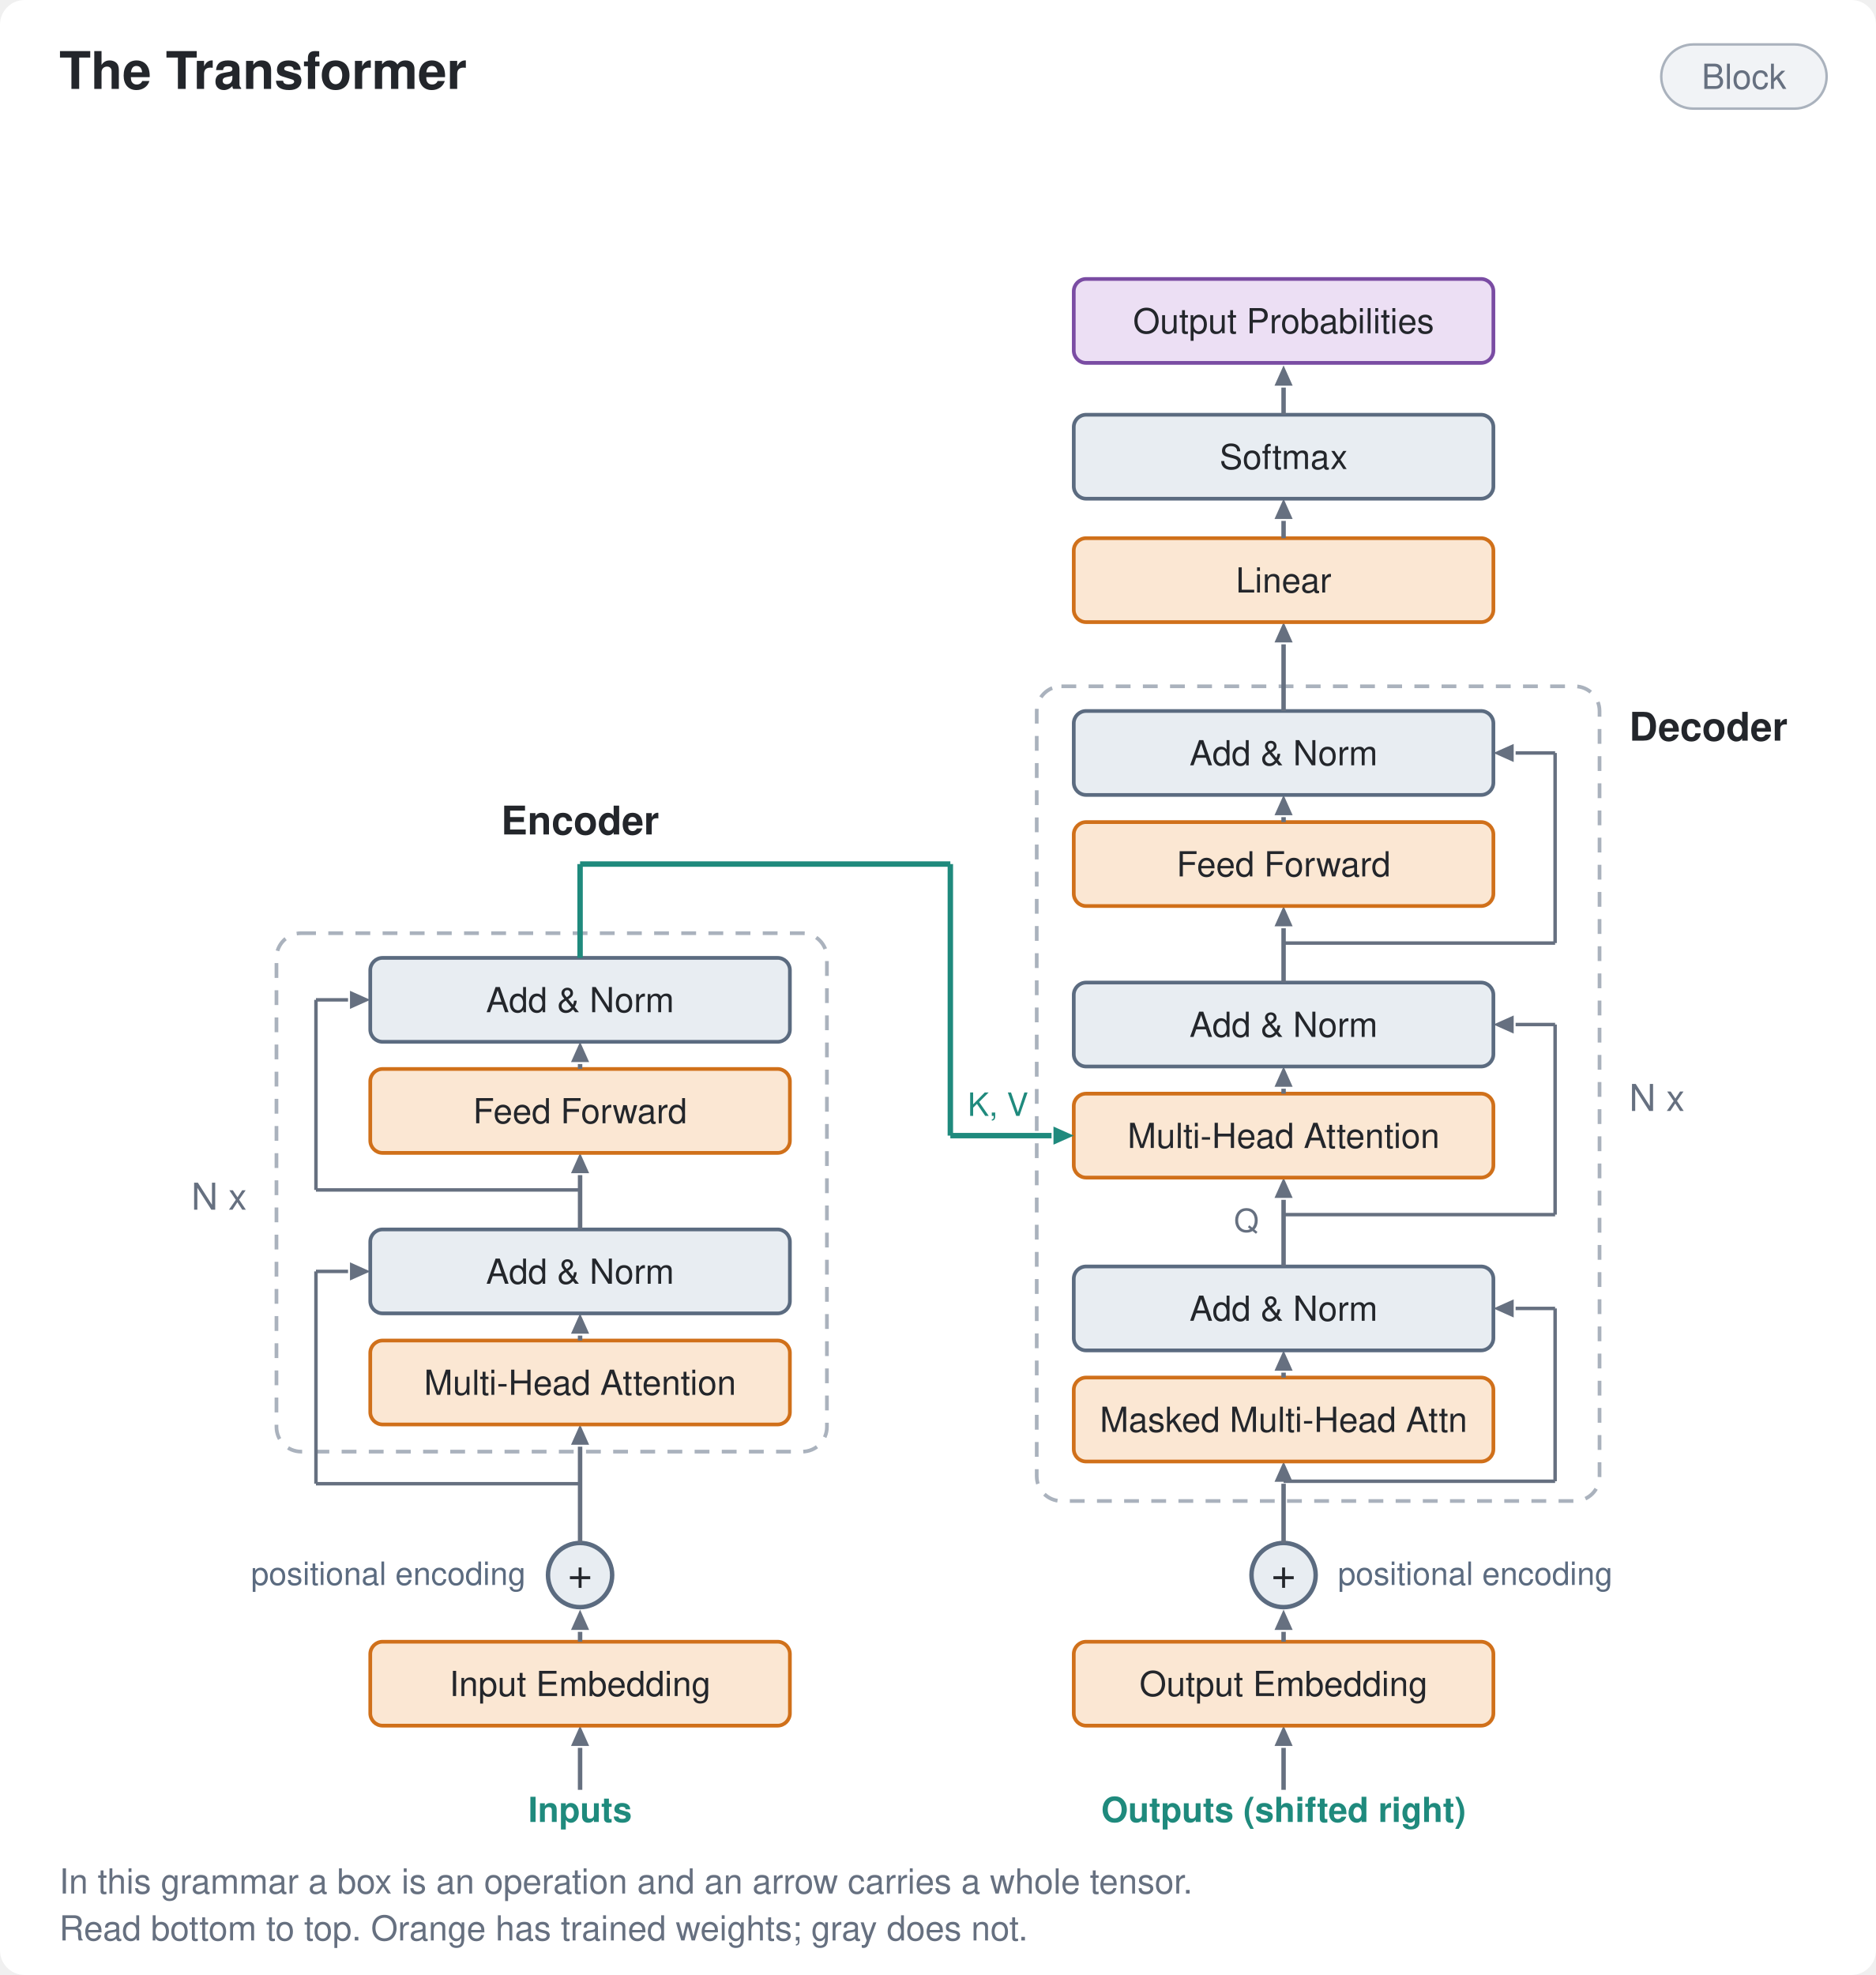
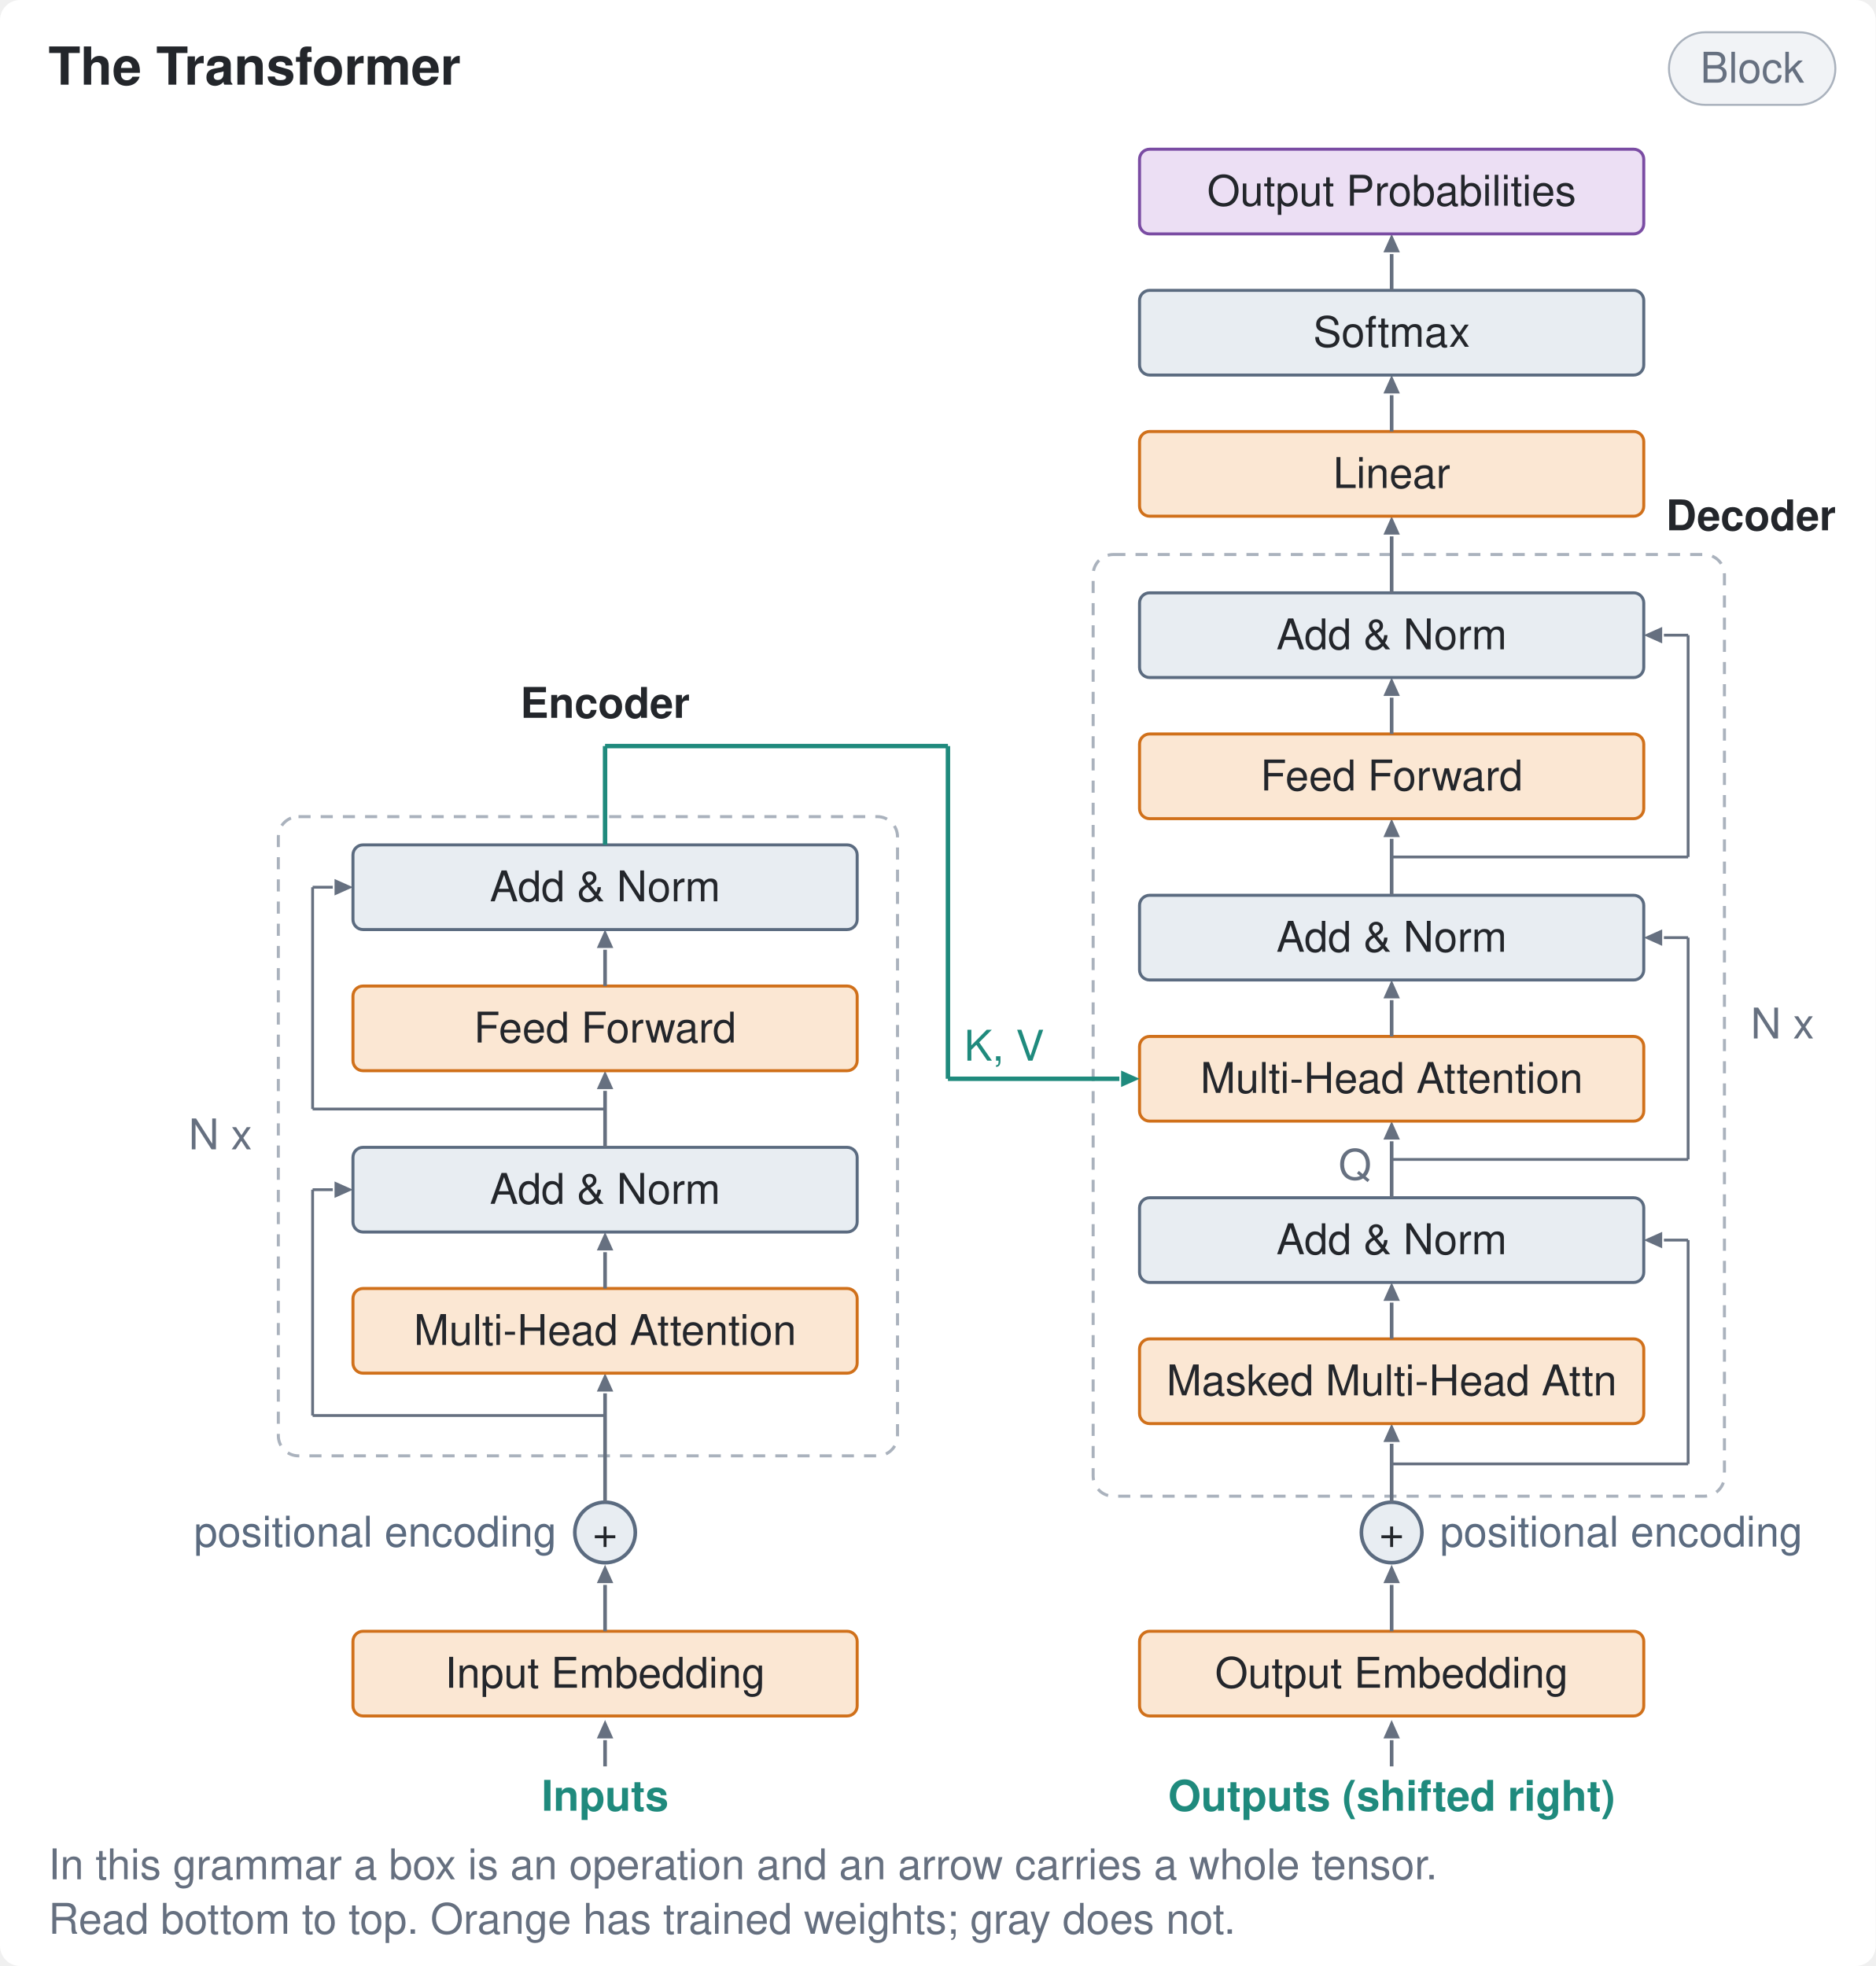
- <svg xmlns="http://www.w3.org/2000/svg" viewBox="0 0 760 800" width="760" height="800" font-family="Helvetica, Arial, sans-serif">
-   <rect width="760" height="800" rx="10" fill="#ffffff" />
-   <text x="24" y="36" font-size="21" font-weight="bold" fill="#23262b">The Transformer</text>
-   <rect x="673" y="18" width="67" height="26" rx="13" fill="#f1f3f6" stroke="#aab2bd" />
-   <text x="706.5" y="36" font-size="14" fill="#667080" text-anchor="middle">Block</text>
-   <rect x="112" y="378" width="223" height="210" rx="10" fill="none" stroke="#aab2bd" stroke-width="1.5" stroke-dasharray="6 5" />
-   <rect x="420" y="278" width="228" height="330" rx="10" fill="none" stroke="#aab2bd" stroke-width="1.5" stroke-dasharray="6 5" />
-   <text x="235" y="738" font-size="14" fill="#1f8a7d" text-anchor="middle" font-weight="bold">Inputs</text>
-   <line x1="235" y1="725" x2="235" y2="708" stroke="#667080" stroke-width="1.8" />
-   <polygon points="235,699 231.33,707.218 238.67,707.218" fill="#667080" />
-   <rect x="150" y="665" width="170" height="34" rx="5" fill="#fbe7d3" stroke="#d0701a" stroke-width="1.5" />
-   <text x="235" y="687" font-size="14" fill="#23262b" text-anchor="middle" font-weight="normal">Input Embedding</text>
-   <line x1="235" y1="665" x2="235" y2="661" stroke="#667080" stroke-width="1.8" />
-   <polygon points="235,652 231.33,660.218 238.67,660.218" fill="#667080" />
-   <circle cx="235" cy="638" r="13" fill="#e8edf2" stroke="#5b6b80" stroke-width="1.8" />
-   <text x="235" y="643" font-size="17" fill="#23262b" text-anchor="middle" font-weight="normal">+</text>
-   <text x="520" y="738" font-size="14" fill="#1f8a7d" text-anchor="middle" font-weight="bold">Outputs (shifted right)</text>
-   <line x1="520" y1="725" x2="520" y2="708" stroke="#667080" stroke-width="1.8" />
-   <polygon points="520,699 516.33,707.218 523.67,707.218" fill="#667080" />
-   <rect x="435" y="665" width="170" height="34" rx="5" fill="#fbe7d3" stroke="#d0701a" stroke-width="1.5" />
-   <text x="520" y="687" font-size="14" fill="#23262b" text-anchor="middle" font-weight="normal">Output Embedding</text>
-   <line x1="520" y1="665" x2="520" y2="661" stroke="#667080" stroke-width="1.8" />
-   <polygon points="520,652 516.33,660.218 523.67,660.218" fill="#667080" />
-   <circle cx="520" cy="638" r="13" fill="#e8edf2" stroke="#5b6b80" stroke-width="1.8" />
-   <text x="520" y="643" font-size="17" fill="#23262b" text-anchor="middle" font-weight="normal">+</text>
-   <text x="213" y="642" font-size="13" fill="#5b6b80" text-anchor="end" font-weight="normal">positional encoding</text>
-   <text x="542" y="642" font-size="13" fill="#5b6b80" text-anchor="start" font-weight="normal">positional encoding</text>
-   <line x1="235" y1="625" x2="235" y2="586" stroke="#667080" stroke-width="1.8" />
-   <polygon points="235,577 231.33,585.218 238.67,585.218" fill="#667080" />
-   <rect x="150" y="543" width="170" height="34" rx="5" fill="#fbe7d3" stroke="#d0701a" stroke-width="1.5" />
-   <text x="235" y="565" font-size="14" fill="#23262b" text-anchor="middle" font-weight="normal">Multi-Head Attention</text>
-   <line x1="235" y1="601" x2="128" y2="601" stroke="#667080" stroke-width="1.4" />
-   <line x1="128" y1="601" x2="128" y2="515" stroke="#667080" stroke-width="1.4" />
-   <line x1="128" y1="515" x2="141" y2="515" stroke="#667080" stroke-width="1.4" />
-   <polygon points="150,515 141.782,511.33 141.782,518.67" fill="#667080" />
-   <line x1="235" y1="543" x2="235" y2="541" stroke="#667080" stroke-width="1.8" />
-   <polygon points="235,532 231.33,540.218 238.67,540.218" fill="#667080" />
-   <rect x="150" y="498" width="170" height="34" rx="5" fill="#e8edf2" stroke="#5b6b80" stroke-width="1.5" />
-   <text x="235" y="520" font-size="14" fill="#23262b" text-anchor="middle" font-weight="normal">Add &amp; Norm</text>
-   <line x1="235" y1="498" x2="235" y2="476" stroke="#667080" stroke-width="1.8" />
-   <polygon points="235,467 231.33,475.218 238.67,475.218" fill="#667080" />
-   <rect x="150" y="433" width="170" height="34" rx="5" fill="#fbe7d3" stroke="#d0701a" stroke-width="1.5" />
-   <text x="235" y="455" font-size="14" fill="#23262b" text-anchor="middle" font-weight="normal">Feed Forward</text>
-   <line x1="235" y1="482" x2="128" y2="482" stroke="#667080" stroke-width="1.4" />
-   <line x1="128" y1="482" x2="128" y2="405" stroke="#667080" stroke-width="1.4" />
-   <line x1="128" y1="405" x2="141" y2="405" stroke="#667080" stroke-width="1.4" />
-   <polygon points="150,405 141.782,401.33 141.782,408.67" fill="#667080" />
-   <line x1="235" y1="433" x2="235" y2="431" stroke="#667080" stroke-width="1.8" />
-   <polygon points="235,422 231.33,430.218 238.67,430.218" fill="#667080" />
-   <rect x="150" y="388" width="170" height="34" rx="5" fill="#e8edf2" stroke="#5b6b80" stroke-width="1.5" />
-   <text x="235" y="410" font-size="14" fill="#23262b" text-anchor="middle" font-weight="normal">Add &amp; Norm</text>
-   <line x1="520" y1="625" x2="520" y2="601" stroke="#667080" stroke-width="1.8" />
-   <polygon points="520,592 516.33,600.218 523.67,600.218" fill="#667080" />
-   <rect x="435" y="558" width="170" height="34" rx="5" fill="#fbe7d3" stroke="#d0701a" stroke-width="1.5" />
-   <text x="520" y="580" font-size="14" fill="#23262b" text-anchor="middle" font-weight="normal">Masked Multi-Head Attn</text>
-   <line x1="520" y1="600" x2="630" y2="600" stroke="#667080" stroke-width="1.4" />
-   <line x1="630" y1="600" x2="630" y2="530" stroke="#667080" stroke-width="1.4" />
-   <line x1="630" y1="530" x2="614" y2="530" stroke="#667080" stroke-width="1.4" />
-   <polygon points="605,530 613.218,533.67 613.218,526.33" fill="#667080" />
-   <line x1="520" y1="558" x2="520" y2="556" stroke="#667080" stroke-width="1.8" />
-   <polygon points="520,547 516.33,555.218 523.67,555.218" fill="#667080" />
-   <rect x="435" y="513" width="170" height="34" rx="5" fill="#e8edf2" stroke="#5b6b80" stroke-width="1.5" />
-   <text x="520" y="535" font-size="14" fill="#23262b" text-anchor="middle" font-weight="normal">Add &amp; Norm</text>
-   <line x1="520" y1="513" x2="520" y2="486" stroke="#667080" stroke-width="1.8" />
-   <polygon points="520,477 516.33,485.218 523.67,485.218" fill="#667080" />
-   <text x="510" y="499" font-size="13" fill="#667080" text-anchor="end" font-weight="normal">Q</text>
-   <rect x="435" y="443" width="170" height="34" rx="5" fill="#fbe7d3" stroke="#d0701a" stroke-width="1.5" />
-   <text x="520" y="465" font-size="14" fill="#23262b" text-anchor="middle" font-weight="normal">Multi-Head Attention</text>
-   <line x1="520" y1="492" x2="630" y2="492" stroke="#667080" stroke-width="1.4" />
-   <line x1="630" y1="492" x2="630" y2="415" stroke="#667080" stroke-width="1.4" />
-   <line x1="630" y1="415" x2="614" y2="415" stroke="#667080" stroke-width="1.4" />
-   <polygon points="605,415 613.218,418.67 613.218,411.33" fill="#667080" />
-   <line x1="520" y1="443" x2="520" y2="441" stroke="#667080" stroke-width="1.8" />
-   <polygon points="520,432 516.33,440.218 523.67,440.218" fill="#667080" />
-   <rect x="435" y="398" width="170" height="34" rx="5" fill="#e8edf2" stroke="#5b6b80" stroke-width="1.5" />
-   <text x="520" y="420" font-size="14" fill="#23262b" text-anchor="middle" font-weight="normal">Add &amp; Norm</text>
-   <line x1="520" y1="398" x2="520" y2="376" stroke="#667080" stroke-width="1.8" />
-   <polygon points="520,367 516.33,375.218 523.67,375.218" fill="#667080" />
-   <rect x="435" y="333" width="170" height="34" rx="5" fill="#fbe7d3" stroke="#d0701a" stroke-width="1.5" />
-   <text x="520" y="355" font-size="14" fill="#23262b" text-anchor="middle" font-weight="normal">Feed Forward</text>
-   <line x1="520" y1="382" x2="630" y2="382" stroke="#667080" stroke-width="1.4" />
-   <line x1="630" y1="382" x2="630" y2="305" stroke="#667080" stroke-width="1.4" />
-   <line x1="630" y1="305" x2="614" y2="305" stroke="#667080" stroke-width="1.4" />
-   <polygon points="605,305 613.218,308.67 613.218,301.33" fill="#667080" />
-   <line x1="520" y1="333" x2="520" y2="331" stroke="#667080" stroke-width="1.8" />
-   <polygon points="520,322 516.33,330.218 523.67,330.218" fill="#667080" />
-   <rect x="435" y="288" width="170" height="34" rx="5" fill="#e8edf2" stroke="#5b6b80" stroke-width="1.5" />
-   <text x="520" y="310" font-size="14" fill="#23262b" text-anchor="middle" font-weight="normal">Add &amp; Norm</text>
-   <line x1="235" y1="388" x2="235" y2="350" stroke="#1f8a7d" stroke-width="2.2" />
-   <line x1="235" y1="350" x2="385" y2="350" stroke="#1f8a7d" stroke-width="2.2" />
-   <line x1="385" y1="350" x2="385" y2="460" stroke="#1f8a7d" stroke-width="2.2" />
-   <line x1="385" y1="460" x2="426" y2="460" stroke="#1f8a7d" stroke-width="2.2" />
-   <polygon points="435,460 426.782,456.33 426.782,463.67" fill="#1f8a7d" />
-   <text x="392" y="452" font-size="13" fill="#1f8a7d" text-anchor="start" font-weight="normal">K, V</text>
-   <text x="235" y="338" font-size="16" fill="#23262b" text-anchor="middle" font-weight="bold">Encoder</text>
-   <text x="100" y="490" font-size="15" fill="#667080" text-anchor="end" font-weight="normal">N x</text>
-   <text x="660" y="300" font-size="16" fill="#23262b" text-anchor="start" font-weight="bold">Decoder</text>
-   <text x="660" y="450" font-size="15" fill="#667080" text-anchor="start" font-weight="normal">N x</text>
-   <line x1="520" y1="288" x2="520" y2="261" stroke="#667080" stroke-width="1.8" />
-   <polygon points="520,252 516.33,260.218 523.67,260.218" fill="#667080" />
-   <rect x="435" y="218" width="170" height="34" rx="5" fill="#fbe7d3" stroke="#d0701a" stroke-width="1.5" />
-   <text x="520" y="240" font-size="14" fill="#23262b" text-anchor="middle" font-weight="normal">Linear</text>
-   <line x1="520" y1="218" x2="520" y2="211" stroke="#667080" stroke-width="1.8" />
-   <polygon points="520,202 516.33,210.218 523.67,210.218" fill="#667080" />
-   <rect x="435" y="168" width="170" height="34" rx="5" fill="#e8edf2" stroke="#5b6b80" stroke-width="1.5" />
-   <text x="520" y="190" font-size="14" fill="#23262b" text-anchor="middle" font-weight="normal">Softmax</text>
-   <line x1="520" y1="168" x2="520" y2="157" stroke="#667080" stroke-width="1.8" />
-   <polygon points="520,148 516.33,156.218 523.67,156.218" fill="#667080" />
-   <rect x="435" y="113" width="170" height="34" rx="5" fill="#ecdff4" stroke="#7a4ca3" stroke-width="1.5" />
-   <text x="520" y="135" font-size="14" fill="#23262b" text-anchor="middle" font-weight="normal">Output Probabilities</text>
-   <text x="24" y="767" font-size="14" fill="#667080">In this grammar a box is an operation and an arrow carries a whole tensor.</text>
-   <text x="24" y="786" font-size="14" fill="#667080">Read bottom to top. Orange has trained weights; gray does not.</text>
+ <svg xmlns="http://www.w3.org/2000/svg" viewBox="0 0 930 975" width="930" height="975" font-family="Helvetica, Arial, sans-serif">
+   <rect width="930" height="975" rx="10" fill="#ffffff" />
+   <text x="24" y="42" font-size="26" font-weight="bold" fill="#23262b">The Transformer</text>
+   <rect x="827.5" y="16" width="82.5" height="36" rx="18" fill="#f1f3f6" stroke="#aab2bd" />
+   <text x="868.75" y="41" font-size="21" fill="#667080" text-anchor="middle">Block</text>
+   <rect x="138" y="405" width="307" height="317" rx="10" fill="none" stroke="#aab2bd" stroke-width="1.5" stroke-dasharray="6 5" />
+   <rect x="542" y="275" width="313" height="467" rx="10" fill="none" stroke="#aab2bd" stroke-width="1.5" stroke-dasharray="6 5" />
+   <text x="300" y="898" font-size="21" fill="#1f8a7d" text-anchor="middle" font-weight="bold">Inputs</text>
+   <line x1="300" y1="876" x2="300" y2="863" stroke="#667080" stroke-width="1.8" />
+   <polygon points="300,853 295.922,862.131 304.078,862.131" fill="#667080" />
+   <rect x="175" y="809" width="250" height="42" rx="5" fill="#fbe7d3" stroke="#d0701a" stroke-width="1.5" />
+   <text x="300" y="837" font-size="21" fill="#23262b" text-anchor="middle" font-weight="normal">Input Embedding</text>
+   <line x1="300" y1="809" x2="300" y2="786" stroke="#667080" stroke-width="1.8" />
+   <polygon points="300,776 295.922,785.131 304.078,785.131" fill="#667080" />
+   <circle cx="300" cy="760" r="15" fill="#e8edf2" stroke="#5b6b80" stroke-width="1.8" />
+   <text x="300" y="767" font-size="21" fill="#23262b" text-anchor="middle" font-weight="normal">+</text>
+   <text x="690" y="898" font-size="21" fill="#1f8a7d" text-anchor="middle" font-weight="bold">Outputs (shifted right)</text>
+   <line x1="690" y1="876" x2="690" y2="863" stroke="#667080" stroke-width="1.8" />
+   <polygon points="690,853 685.922,862.131 694.078,862.131" fill="#667080" />
+   <rect x="565" y="809" width="250" height="42" rx="5" fill="#fbe7d3" stroke="#d0701a" stroke-width="1.5" />
+   <text x="690" y="837" font-size="21" fill="#23262b" text-anchor="middle" font-weight="normal">Output Embedding</text>
+   <line x1="690" y1="809" x2="690" y2="786" stroke="#667080" stroke-width="1.8" />
+   <polygon points="690,776 685.922,785.131 694.078,785.131" fill="#667080" />
+   <circle cx="690" cy="760" r="15" fill="#e8edf2" stroke="#5b6b80" stroke-width="1.8" />
+   <text x="690" y="767" font-size="21" fill="#23262b" text-anchor="middle" font-weight="normal">+</text>
+   <text x="276" y="767" font-size="21" fill="#5b6b80" text-anchor="end" font-weight="normal">positional encoding</text>
+   <text x="714" y="767" font-size="21" fill="#5b6b80" text-anchor="start" font-weight="normal">positional encoding</text>
+   <line x1="300" y1="745" x2="300" y2="691" stroke="#667080" stroke-width="1.8" />
+   <polygon points="300,681 295.922,690.131 304.078,690.131" fill="#667080" />
+   <rect x="175" y="639" width="250" height="42" rx="5" fill="#fbe7d3" stroke="#d0701a" stroke-width="1.5" />
+   <text x="300" y="667" font-size="21" fill="#23262b" text-anchor="middle" font-weight="normal">Multi-Head Attention</text>
+   <line x1="300" y1="702" x2="155" y2="702" stroke="#667080" stroke-width="1.4" />
+   <line x1="155" y1="702" x2="155" y2="590" stroke="#667080" stroke-width="1.4" />
+   <line x1="155" y1="590" x2="165" y2="590" stroke="#667080" stroke-width="1.4" />
+   <polygon points="175,590 165.869,585.922 165.869,594.078" fill="#667080" />
+   <line x1="300" y1="639" x2="300" y2="621" stroke="#667080" stroke-width="1.8" />
+   <polygon points="300,611 295.922,620.131 304.078,620.131" fill="#667080" />
+   <rect x="175" y="569" width="250" height="42" rx="5" fill="#e8edf2" stroke="#5b6b80" stroke-width="1.5" />
+   <text x="300" y="597" font-size="21" fill="#23262b" text-anchor="middle" font-weight="normal">Add &amp; Norm</text>
+   <line x1="300" y1="569" x2="300" y2="541" stroke="#667080" stroke-width="1.8" />
+   <polygon points="300,531 295.922,540.131 304.078,540.131" fill="#667080" />
+   <rect x="175" y="489" width="250" height="42" rx="5" fill="#fbe7d3" stroke="#d0701a" stroke-width="1.5" />
+   <text x="300" y="517" font-size="21" fill="#23262b" text-anchor="middle" font-weight="normal">Feed Forward</text>
+   <line x1="300" y1="550" x2="155" y2="550" stroke="#667080" stroke-width="1.4" />
+   <line x1="155" y1="550" x2="155" y2="440" stroke="#667080" stroke-width="1.4" />
+   <line x1="155" y1="440" x2="165" y2="440" stroke="#667080" stroke-width="1.4" />
+   <polygon points="175,440 165.869,435.922 165.869,444.078" fill="#667080" />
+   <line x1="300" y1="489" x2="300" y2="471" stroke="#667080" stroke-width="1.8" />
+   <polygon points="300,461 295.922,470.131 304.078,470.131" fill="#667080" />
+   <rect x="175" y="419" width="250" height="42" rx="5" fill="#e8edf2" stroke="#5b6b80" stroke-width="1.5" />
+   <text x="300" y="447" font-size="21" fill="#23262b" text-anchor="middle" font-weight="normal">Add &amp; Norm</text>
+   <line x1="690" y1="745" x2="690" y2="716" stroke="#667080" stroke-width="1.8" />
+   <polygon points="690,706 685.922,715.131 694.078,715.131" fill="#667080" />
+   <rect x="565" y="664" width="250" height="42" rx="5" fill="#fbe7d3" stroke="#d0701a" stroke-width="1.5" />
+   <text x="690" y="692" font-size="21" fill="#23262b" text-anchor="middle" font-weight="normal">Masked Multi-Head Attn</text>
+   <line x1="690" y1="726" x2="837" y2="726" stroke="#667080" stroke-width="1.4" />
+   <line x1="837" y1="726" x2="837" y2="615" stroke="#667080" stroke-width="1.4" />
+   <line x1="837" y1="615" x2="825" y2="615" stroke="#667080" stroke-width="1.4" />
+   <polygon points="815,615 824.131,619.078 824.131,610.922" fill="#667080" />
+   <line x1="690" y1="664" x2="690" y2="646" stroke="#667080" stroke-width="1.8" />
+   <polygon points="690,636 685.922,645.131 694.078,645.131" fill="#667080" />
+   <rect x="565" y="594" width="250" height="42" rx="5" fill="#e8edf2" stroke="#5b6b80" stroke-width="1.5" />
+   <text x="690" y="622" font-size="21" fill="#23262b" text-anchor="middle" font-weight="normal">Add &amp; Norm</text>
+   <line x1="690" y1="594" x2="690" y2="566" stroke="#667080" stroke-width="1.8" />
+   <polygon points="690,556 685.922,565.131 694.078,565.131" fill="#667080" />
+   <text x="680" y="585" font-size="21" fill="#667080" text-anchor="end" font-weight="normal">Q</text>
+   <rect x="565" y="514" width="250" height="42" rx="5" fill="#fbe7d3" stroke="#d0701a" stroke-width="1.5" />
+   <text x="690" y="542" font-size="21" fill="#23262b" text-anchor="middle" font-weight="normal">Multi-Head Attention</text>
+   <line x1="690" y1="575" x2="837" y2="575" stroke="#667080" stroke-width="1.4" />
+   <line x1="837" y1="575" x2="837" y2="465" stroke="#667080" stroke-width="1.4" />
+   <line x1="837" y1="465" x2="825" y2="465" stroke="#667080" stroke-width="1.4" />
+   <polygon points="815,465 824.131,469.078 824.131,460.922" fill="#667080" />
+   <line x1="690" y1="514" x2="690" y2="496" stroke="#667080" stroke-width="1.8" />
+   <polygon points="690,486 685.922,495.131 694.078,495.131" fill="#667080" />
+   <rect x="565" y="444" width="250" height="42" rx="5" fill="#e8edf2" stroke="#5b6b80" stroke-width="1.5" />
+   <text x="690" y="472" font-size="21" fill="#23262b" text-anchor="middle" font-weight="normal">Add &amp; Norm</text>
+   <line x1="690" y1="444" x2="690" y2="416" stroke="#667080" stroke-width="1.8" />
+   <polygon points="690,406 685.922,415.131 694.078,415.131" fill="#667080" />
+   <rect x="565" y="364" width="250" height="42" rx="5" fill="#fbe7d3" stroke="#d0701a" stroke-width="1.5" />
+   <text x="690" y="392" font-size="21" fill="#23262b" text-anchor="middle" font-weight="normal">Feed Forward</text>
+   <line x1="690" y1="425" x2="837" y2="425" stroke="#667080" stroke-width="1.4" />
+   <line x1="837" y1="425" x2="837" y2="315" stroke="#667080" stroke-width="1.4" />
+   <line x1="837" y1="315" x2="825" y2="315" stroke="#667080" stroke-width="1.4" />
+   <polygon points="815,315 824.131,319.078 824.131,310.922" fill="#667080" />
+   <line x1="690" y1="364" x2="690" y2="346" stroke="#667080" stroke-width="1.8" />
+   <polygon points="690,336 685.922,345.131 694.078,345.131" fill="#667080" />
+   <rect x="565" y="294" width="250" height="42" rx="5" fill="#e8edf2" stroke="#5b6b80" stroke-width="1.5" />
+   <text x="690" y="322" font-size="21" fill="#23262b" text-anchor="middle" font-weight="normal">Add &amp; Norm</text>
+   <line x1="300" y1="419" x2="300" y2="370" stroke="#1f8a7d" stroke-width="2.2" />
+   <line x1="300" y1="370" x2="470" y2="370" stroke="#1f8a7d" stroke-width="2.2" />
+   <line x1="470" y1="370" x2="470" y2="535" stroke="#1f8a7d" stroke-width="2.2" />
+   <line x1="470" y1="535" x2="555" y2="535" stroke="#1f8a7d" stroke-width="2.2" />
+   <polygon points="565,535 555.869,530.922 555.869,539.078" fill="#1f8a7d" />
+   <text x="478" y="526" font-size="21" fill="#1f8a7d" text-anchor="start" font-weight="normal">K, V</text>
+   <text x="300" y="356" font-size="21" fill="#23262b" text-anchor="middle" font-weight="bold">Encoder</text>
+   <text x="125" y="570" font-size="21" fill="#667080" text-anchor="end" font-weight="normal">N x</text>
+   <text x="826" y="263" font-size="21" fill="#23262b" text-anchor="start" font-weight="bold">Decoder</text>
+   <text x="868" y="515" font-size="21" fill="#667080" text-anchor="start" font-weight="normal">N x</text>
+   <line x1="690" y1="294" x2="690" y2="266" stroke="#667080" stroke-width="1.8" />
+   <polygon points="690,256 685.922,265.131 694.078,265.131" fill="#667080" />
+   <rect x="565" y="214" width="250" height="42" rx="5" fill="#fbe7d3" stroke="#d0701a" stroke-width="1.5" />
+   <text x="690" y="242" font-size="21" fill="#23262b" text-anchor="middle" font-weight="normal">Linear</text>
+   <line x1="690" y1="214" x2="690" y2="196" stroke="#667080" stroke-width="1.8" />
+   <polygon points="690,186 685.922,195.131 694.078,195.131" fill="#667080" />
+   <rect x="565" y="144" width="250" height="42" rx="5" fill="#e8edf2" stroke="#5b6b80" stroke-width="1.5" />
+   <text x="690" y="172" font-size="21" fill="#23262b" text-anchor="middle" font-weight="normal">Softmax</text>
+   <line x1="690" y1="144" x2="690" y2="126" stroke="#667080" stroke-width="1.8" />
+   <polygon points="690,116 685.922,125.131 694.078,125.131" fill="#667080" />
+   <rect x="565" y="74" width="250" height="42" rx="5" fill="#ecdff4" stroke="#7a4ca3" stroke-width="1.5" />
+   <text x="690" y="102" font-size="21" fill="#23262b" text-anchor="middle" font-weight="normal">Output Probabilities</text>
+   <text x="24" y="932" font-size="21" fill="#667080">In this grammar a box is an operation and an arrow carries a whole tensor.</text>
+   <text x="24" y="959" font-size="21" fill="#667080">Read bottom to top. Orange has trained weights; gray does not.</text>
</svg>
